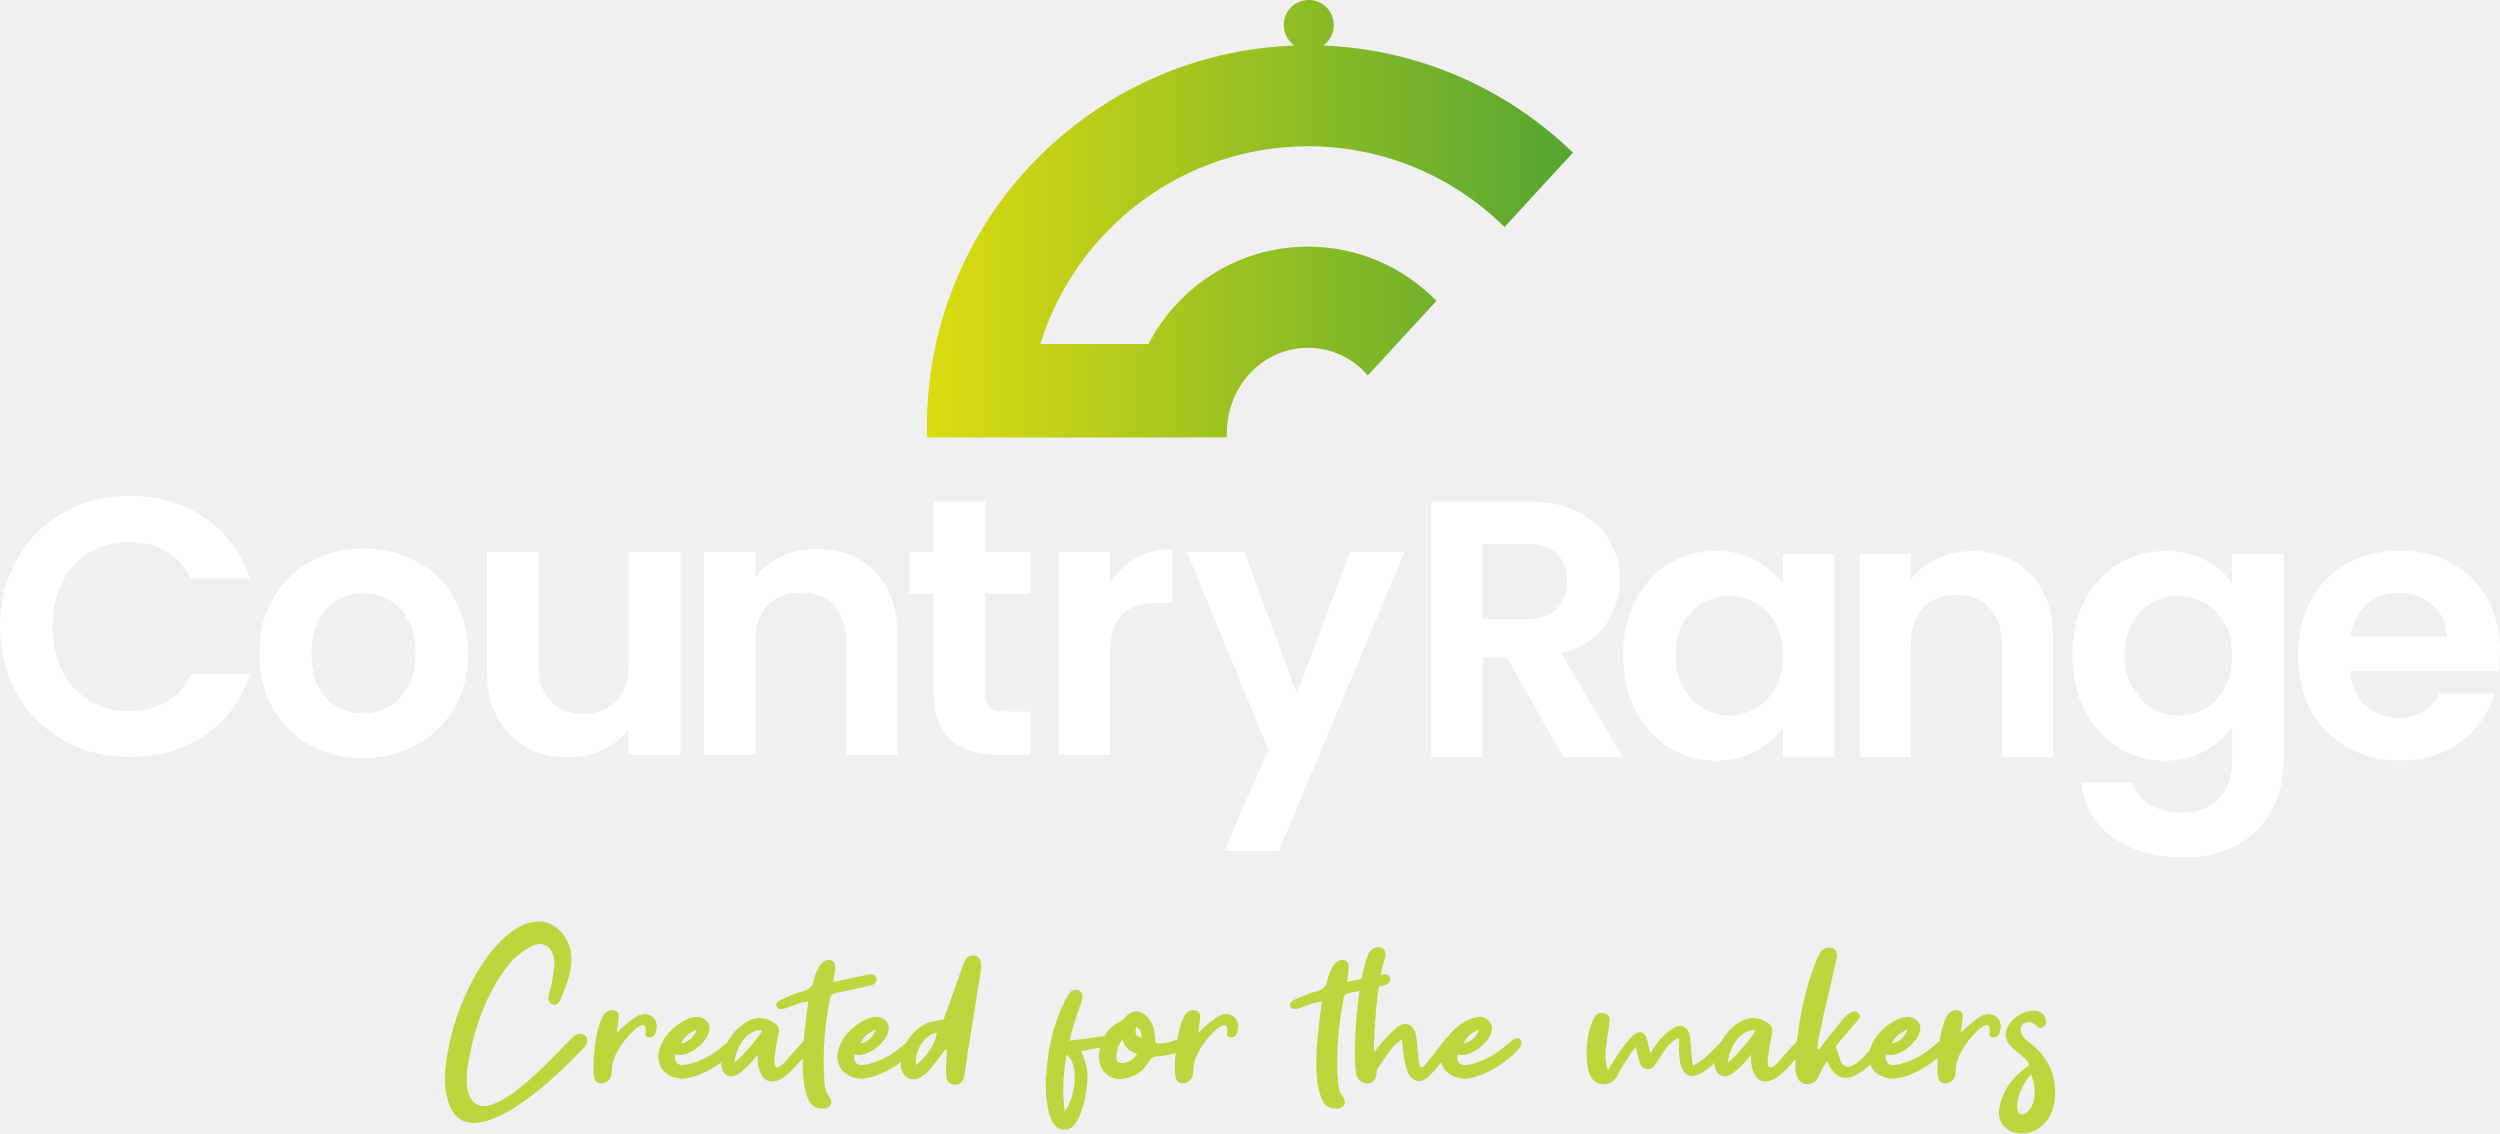
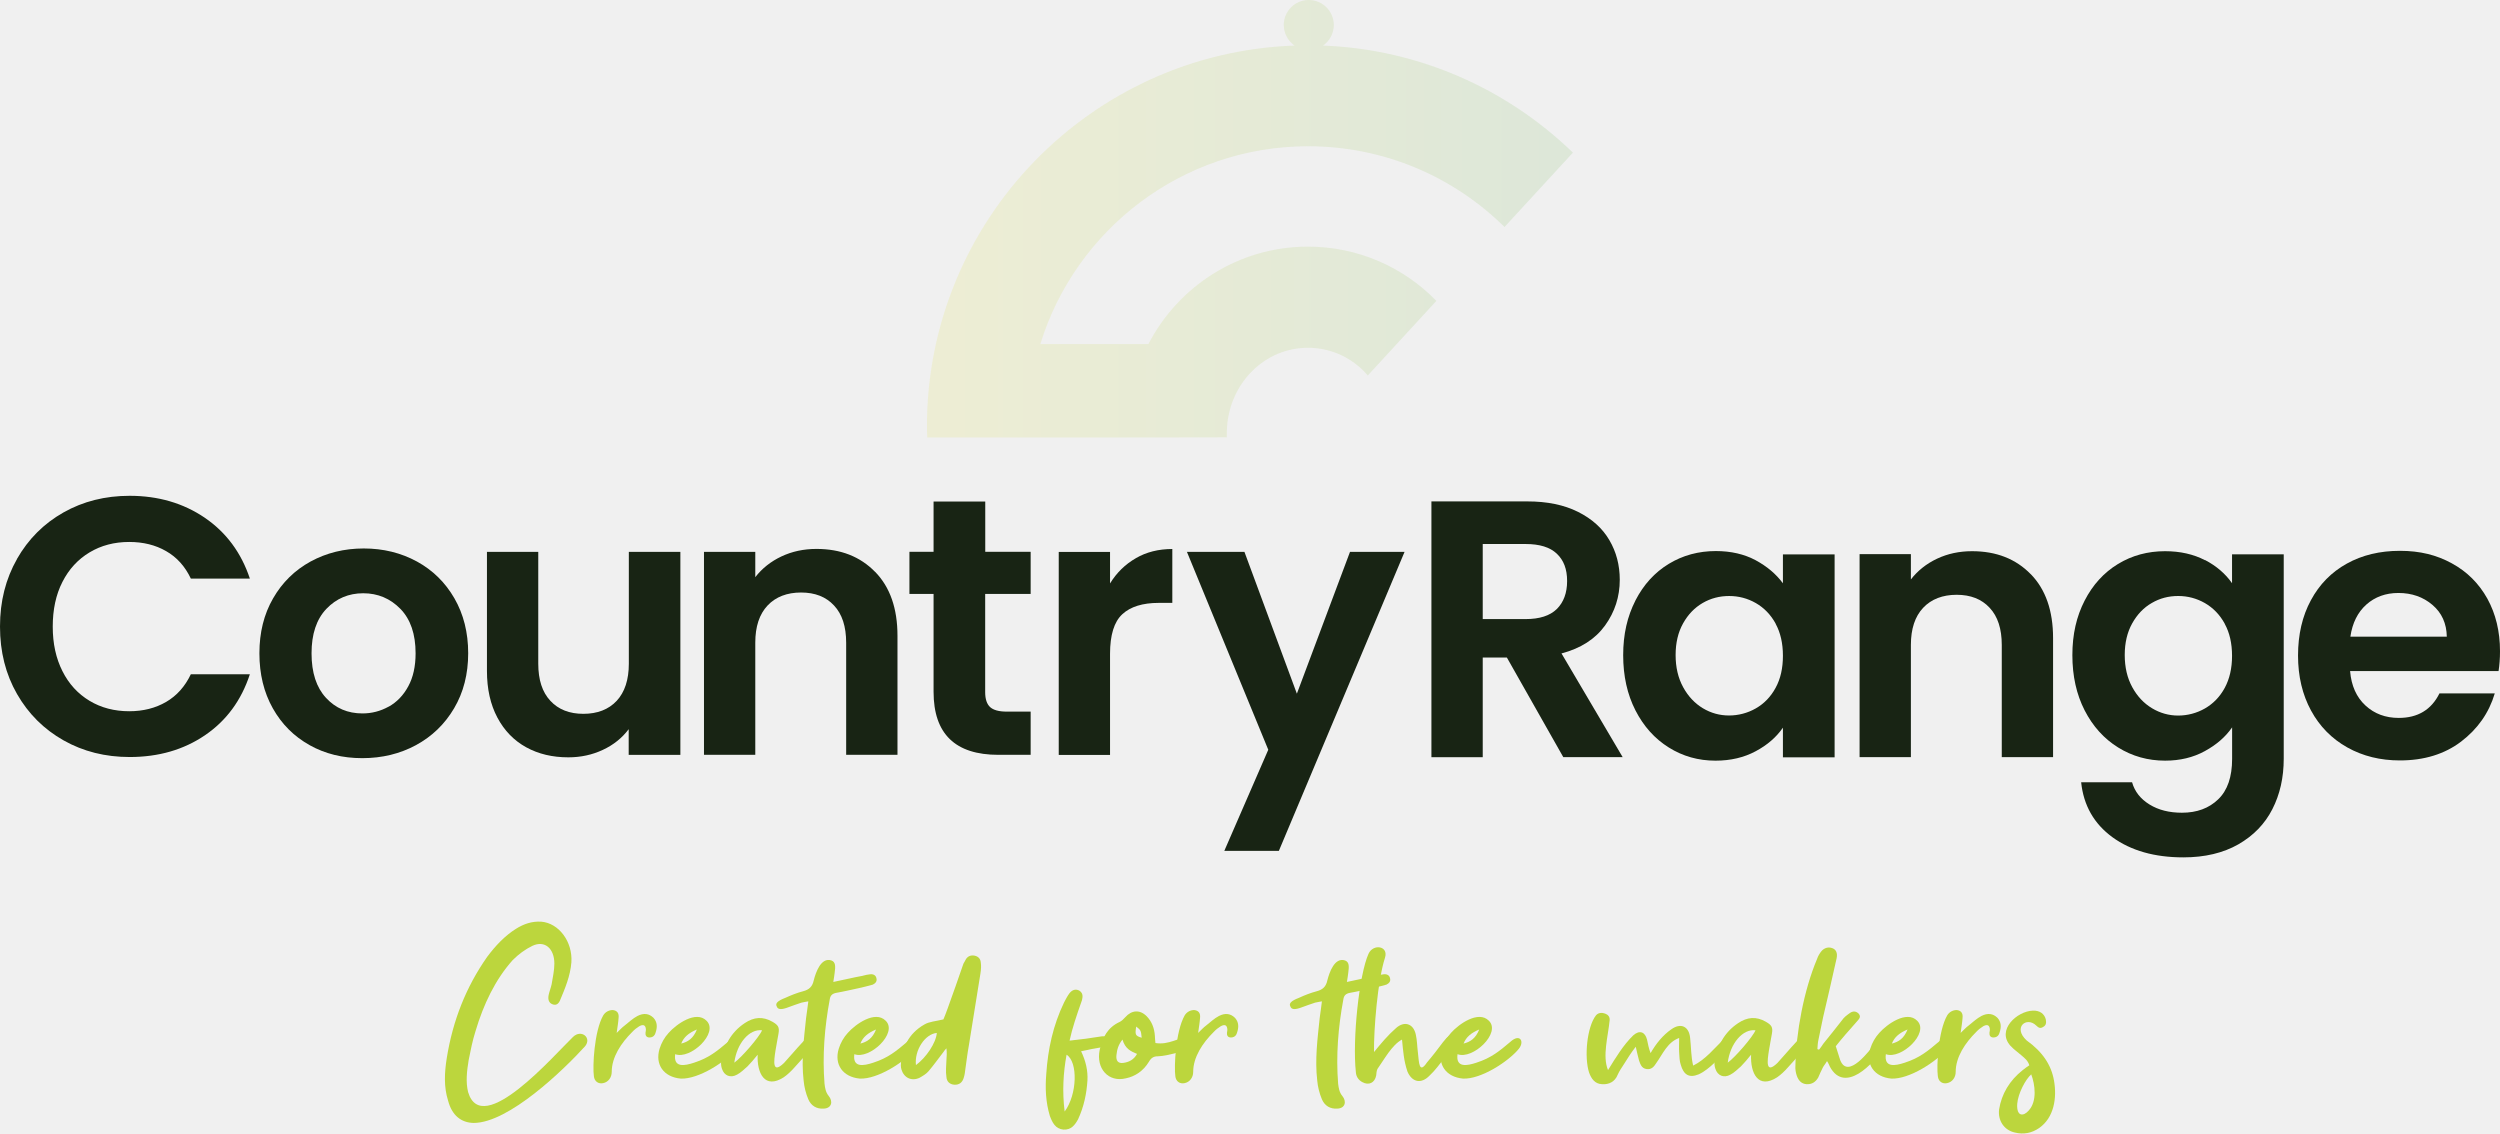
- <svg xmlns="http://www.w3.org/2000/svg" viewBox="0 0 236 107" fill="none">
+ <svg xmlns="http://www.w3.org/2000/svg" width="236" height="107" viewBox="0 0 236 107" fill="none">
  <path d="M44.191 103.099C43.958 102.171 44.062 101.144 44.243 100.066C44.425 99.138 44.606 98.236 44.891 97.334C45.643 94.802 46.758 92.471 48.391 90.641C48.936 90.09 49.584 89.613 50.258 89.287C51.425 88.736 52.332 89.538 52.332 90.967C52.332 91.618 52.176 92.27 52.073 92.922C51.995 93.273 51.865 93.574 51.787 93.95C51.71 94.351 51.813 94.677 52.15 94.802C52.462 94.927 52.695 94.802 52.85 94.476C53.343 93.298 53.836 92.145 53.939 90.841C54.069 88.886 52.747 87.132 51.087 87.006C50.232 86.956 49.454 87.207 48.702 87.683C47.665 88.335 46.758 89.287 45.98 90.34C44.01 93.147 42.739 96.331 42.169 99.915C41.962 101.244 41.884 102.597 42.299 103.901C42.661 105.28 43.517 105.981 44.71 106.006C48.028 106.006 53.213 100.993 55.236 98.762C55.884 97.96 54.873 97.133 54.095 97.885C52.384 99.514 45.513 107.51 44.191 103.099Z" fill="#BCD63D" />
  <path d="M58.214 97.509C58.292 96.933 58.369 96.506 58.395 96.08C58.447 95.629 58.24 95.403 57.877 95.353C57.54 95.328 57.151 95.504 56.944 95.855C56.088 97.359 55.932 100.692 56.062 101.595C56.114 102.096 56.503 102.347 56.944 102.247C57.436 102.146 57.747 101.695 57.747 101.194C57.747 99.79 58.629 98.462 59.692 97.409C59.873 97.208 60.132 97.008 60.34 96.882C60.703 96.682 60.91 96.757 60.962 97.083C60.988 97.208 60.962 97.359 60.936 97.484C60.91 97.735 61.014 97.91 61.247 97.935C61.584 97.96 61.792 97.785 61.869 97.534C62.077 96.958 62.051 96.481 61.688 96.08C61.273 95.679 60.781 95.604 60.184 95.905C59.743 96.13 59.355 96.506 58.94 96.832C58.732 96.983 58.551 97.183 58.214 97.509Z" fill="#BCD63D" />
  <path d="M63.738 99.514C65.164 100.066 67.886 97.509 66.693 96.356C65.708 95.353 63.842 96.682 63.116 97.509C62.727 97.935 62.442 98.436 62.26 99.013C61.819 100.492 62.649 101.67 64.256 101.82C65.942 101.896 68.534 100.216 69.519 99.013C70.09 98.311 69.623 97.534 68.742 98.336C67.704 99.213 66.927 99.865 65.527 100.316C64.619 100.617 63.556 100.818 63.738 99.514ZM65.786 97.183C65.449 98.035 64.93 98.361 64.308 98.512C64.542 97.91 65.008 97.509 65.786 97.183Z" fill="#BCD63D" />
  <path d="M71.523 99.564C71.445 101.319 72.197 102.848 73.986 101.695C74.349 101.444 74.686 101.119 74.997 100.768C75.904 99.765 75.853 99.84 76.708 98.812C76.786 98.737 76.864 98.662 76.89 98.562C76.915 98.411 76.967 98.186 76.864 98.111C76.76 97.985 76.501 97.885 76.319 97.935C76.164 97.985 75.982 98.161 75.853 98.286C74.919 99.289 74.971 99.289 74.012 100.342C72.871 101.444 73.053 100.166 73.208 99.163C73.286 98.612 73.415 98.086 73.493 97.559C73.597 96.958 73.442 96.757 72.923 96.456C72.016 95.93 71.16 96.005 70.304 96.582C68.982 97.459 68.334 98.737 68.075 100.216C68.049 100.417 68.075 100.667 68.153 100.893C68.36 101.545 68.956 101.795 69.579 101.444C69.915 101.269 70.253 100.943 70.564 100.667C70.875 100.342 71.186 99.991 71.523 99.564ZM69.319 100.316C69.553 98.487 70.745 97.108 71.938 97.258C71.704 97.86 70.019 99.815 69.319 100.316Z" fill="#BCD63D" />
  <path d="M78.664 92.696C78.716 92.345 78.768 92.095 78.793 91.819C78.871 91.243 78.897 90.816 78.482 90.666C77.497 90.34 77.005 91.819 76.823 92.521C76.694 93.147 76.382 93.423 75.812 93.574C75.242 93.724 74.671 93.95 74.127 94.2C73.401 94.476 73.168 94.727 73.323 95.002C73.427 95.328 73.79 95.328 74.438 95.078C74.853 94.927 75.268 94.777 75.656 94.651C75.864 94.601 76.045 94.576 76.305 94.526C76.227 95.078 76.175 95.604 76.097 96.08C75.89 98.061 75.631 100.016 75.864 102.021C75.916 102.597 76.071 103.224 76.305 103.776C76.564 104.377 77.082 104.703 77.757 104.653C78.508 104.628 78.664 103.976 78.223 103.45C77.938 103.099 77.886 102.698 77.834 102.297C77.627 99.665 77.834 96.983 78.327 94.351C78.379 93.975 78.56 93.799 78.949 93.724C79.675 93.599 80.634 93.373 81.334 93.223C81.671 93.147 82.034 93.047 82.397 92.947C82.656 92.822 82.812 92.621 82.734 92.345C82.682 92.07 82.449 91.944 82.164 91.969C81.931 91.995 81.645 92.045 81.412 92.12C80.556 92.27 79.571 92.521 78.664 92.696Z" fill="#BCD63D" />
  <path d="M80.65 99.514C82.076 100.066 84.799 97.509 83.606 96.356C82.621 95.353 80.754 96.682 80.028 97.509C79.639 97.935 79.354 98.436 79.173 99.013C78.732 100.492 79.562 101.67 81.169 101.82C82.854 101.896 85.447 100.216 86.432 99.013C87.002 98.311 86.536 97.534 85.654 98.336C84.617 99.213 83.839 99.865 82.439 100.316C81.532 100.617 80.469 100.818 80.65 99.514ZM82.699 97.183C82.362 98.035 81.843 98.361 81.221 98.512C81.454 97.91 81.921 97.509 82.699 97.183Z" fill="#BCD63D" />
  <path d="M89.058 96.231C88.358 96.406 87.736 96.431 87.269 96.707C85.765 97.559 85.117 98.938 85.039 100.567C85.039 100.692 85.065 100.843 85.091 100.943C85.324 101.745 86.05 102.096 86.802 101.745C87.113 101.57 87.45 101.369 87.658 101.119C88.15 100.542 88.591 99.915 89.058 99.314C89.135 99.189 89.239 99.063 89.343 98.963C89.395 99.364 89.369 99.715 89.343 100.091C89.317 100.617 89.265 101.169 89.343 101.67C89.369 102.121 89.68 102.372 90.095 102.397C90.535 102.422 90.847 102.196 90.976 101.745C91.028 101.595 91.054 101.444 91.08 101.294C91.21 100.392 91.313 99.489 91.469 98.637C91.832 96.356 92.195 94.125 92.558 91.869C92.61 91.518 92.635 91.167 92.584 90.841C92.558 90.516 92.35 90.29 92.013 90.215C91.65 90.14 91.339 90.265 91.158 90.591C91.08 90.716 91.028 90.867 90.95 90.967C90.458 92.371 89.965 93.824 89.447 95.228C89.317 95.604 89.162 95.98 89.058 96.231ZM86.465 100.542C86.31 99.138 87.321 97.609 88.436 97.509C88.358 98.462 87.424 99.84 86.465 100.542Z" fill="#BCD63D" />
  <path d="M100.968 98.236C101.228 97.033 101.617 95.905 102.135 94.426C102.213 94.1 102.265 93.774 101.902 93.523C101.591 93.348 101.254 93.398 100.968 93.749C100.761 94.025 100.606 94.326 100.45 94.626C99.413 96.782 98.92 99.038 98.765 101.419C98.661 102.723 98.713 104.026 99.102 105.33C99.335 105.956 99.62 106.558 100.372 106.633C101.124 106.683 101.487 106.182 101.772 105.656C102.317 104.477 102.576 103.249 102.654 101.996C102.706 101.068 102.498 100.166 102.057 99.239C103.224 98.988 102.861 99.063 104.261 98.812C105.039 98.612 104.806 97.71 103.976 97.835C102.472 98.061 102.55 98.061 100.968 98.236ZM100.502 104.929C100.268 103.024 100.372 101.294 100.683 99.564C101.772 100.241 101.694 103.324 100.502 104.929Z" fill="#BCD63D" />
  <path d="M109.073 98.462C109.047 98.186 109.021 97.96 109.021 97.785C108.969 97.058 108.736 96.431 108.243 95.93C107.595 95.278 106.817 95.353 106.221 96.03C106.065 96.206 105.884 96.381 105.676 96.481C104.588 96.983 104.069 97.91 103.81 99.113C103.447 100.868 104.639 102.196 106.273 101.795C107.154 101.62 107.932 101.094 108.451 100.241C108.684 99.84 108.917 99.715 109.306 99.715C109.851 99.69 110.369 99.564 110.888 99.439C111.173 99.364 111.406 99.213 111.614 99.038C111.743 98.938 111.821 98.637 111.743 98.537C111.665 98.336 111.484 98.186 111.276 98.136C111.147 98.111 110.965 98.211 110.784 98.261C110.239 98.436 109.721 98.562 109.073 98.462ZM105.962 98.136C106.221 99.013 106.739 99.239 107.336 99.489C107.025 100.041 106.584 100.266 106.014 100.342C105.547 100.392 105.339 100.141 105.391 99.615C105.443 99.088 105.573 98.612 105.962 98.136ZM107.258 96.907C107.699 97.258 107.699 97.258 107.776 97.96C107.18 97.785 107.128 97.684 107.258 96.907Z" fill="#BCD63D" />
  <path d="M113.104 97.509C113.182 96.933 113.259 96.506 113.285 96.08C113.337 95.629 113.13 95.403 112.767 95.353C112.43 95.328 112.041 95.504 111.833 95.855C110.978 97.359 110.822 100.692 110.952 101.595C111.004 102.096 111.393 102.347 111.833 102.247C112.326 102.146 112.637 101.695 112.637 101.194C112.637 99.79 113.519 98.462 114.582 97.409C114.763 97.208 115.022 97.008 115.23 96.882C115.593 96.682 115.8 96.757 115.852 97.083C115.878 97.208 115.852 97.359 115.826 97.484C115.8 97.735 115.904 97.91 116.137 97.935C116.474 97.96 116.682 97.785 116.759 97.534C116.967 96.958 116.941 96.481 116.578 96.08C116.163 95.679 115.671 95.604 115.074 95.905C114.633 96.13 114.245 96.506 113.83 96.832C113.622 96.983 113.441 97.183 113.104 97.509Z" fill="#BCD63D" />
  <path d="M127.148 92.696C127.2 92.345 127.252 92.095 127.278 91.819C127.356 91.243 127.382 90.816 126.967 90.666C125.982 90.34 125.489 91.819 125.308 92.521C125.178 93.147 124.867 93.423 124.297 93.574C123.726 93.724 123.156 93.95 122.611 94.2C121.885 94.476 121.652 94.727 121.808 95.002C121.911 95.328 122.274 95.328 122.922 95.078C123.337 94.927 123.752 94.777 124.141 94.651C124.348 94.601 124.53 94.576 124.789 94.526C124.711 95.078 124.66 95.604 124.582 96.08C124.374 98.061 124.115 100.016 124.348 102.021C124.4 102.597 124.556 103.224 124.789 103.776C125.048 104.377 125.567 104.703 126.241 104.653C126.993 104.628 127.148 103.976 126.708 103.45C126.422 103.099 126.371 102.698 126.319 102.297C126.111 99.665 126.319 96.983 126.811 94.351C126.863 93.975 127.045 93.799 127.434 93.724C128.16 93.599 129.119 93.373 129.819 93.223C130.156 93.147 130.519 93.047 130.882 92.947C131.141 92.822 131.297 92.621 131.219 92.345C131.167 92.07 130.934 91.944 130.648 91.969C130.415 91.995 130.13 92.045 129.897 92.12C129.041 92.27 128.056 92.521 127.148 92.696Z" fill="#BCD63D" />
  <path d="M134.709 100.291C133.957 101.419 133.957 100.316 133.853 99.389C133.776 98.787 133.776 98.186 133.646 97.634C133.413 96.632 132.583 96.356 131.805 97.033C131.028 97.71 130.379 98.487 129.705 99.314C129.679 97.208 130.042 92.571 130.742 90.415C131.105 89.287 129.628 89.062 129.187 90.039C128.305 91.995 127.657 98.111 127.994 101.219C128.02 101.62 128.228 101.946 128.591 102.146C129.213 102.497 129.783 102.221 129.913 101.52C129.939 101.319 129.939 101.068 130.042 100.893C130.639 100.066 131.391 98.637 132.35 98.136C132.453 99.138 132.505 100.116 132.868 101.169C133.309 102.171 134.165 102.347 134.942 101.545C135.487 101.043 135.902 100.442 136.368 99.865C136.731 99.414 137.016 98.963 137.328 98.487C137.483 98.261 137.509 98.035 137.224 97.835C136.965 97.684 136.757 97.785 136.55 97.985C136.446 98.111 136.342 98.236 136.213 98.386C135.72 99.038 135.253 99.665 134.709 100.291Z" fill="#BCD63D" />
  <path d="M137.591 99.514C139.017 100.066 141.739 97.509 140.547 96.356C139.562 95.353 137.695 96.682 136.969 97.509C136.58 97.935 136.295 98.436 136.113 99.013C135.673 100.492 136.502 101.67 138.11 101.82C139.795 101.896 142.388 100.216 143.373 99.013C143.943 98.311 143.476 97.534 142.595 98.336C141.558 99.213 140.78 99.865 139.38 100.316C138.473 100.617 137.41 100.818 137.591 99.514ZM139.639 97.183C139.302 98.035 138.784 98.361 138.162 98.512C138.395 97.91 138.862 97.509 139.639 97.183Z" fill="#BCD63D" />
  <path d="M155.815 99.414C155.66 99.038 155.556 98.512 155.478 98.136C155.297 97.409 154.778 97.208 154.182 97.735C153.249 98.637 152.523 99.84 151.797 101.018C151.252 99.69 151.797 97.885 151.952 96.306C151.978 95.98 151.797 95.779 151.512 95.679C151.226 95.579 150.889 95.579 150.656 95.855C149.801 96.958 149.541 99.79 150.008 101.244C150.215 101.82 150.552 102.322 151.226 102.347C151.875 102.397 152.445 102.121 152.704 101.469C152.86 101.119 153.093 100.768 153.326 100.417C153.638 99.915 153.949 99.414 154.415 98.812C154.493 99.239 154.623 99.665 154.726 100.116C154.856 100.467 154.96 100.843 155.426 100.918C155.919 100.993 156.152 100.667 156.36 100.342C156.956 99.514 157.397 98.386 158.512 97.985C158.512 98.512 158.486 98.938 158.512 99.339C158.538 99.74 158.538 100.166 158.667 100.517C158.926 101.444 159.445 101.795 160.352 101.419C161.364 100.968 162.478 99.715 163.204 98.888C163.541 98.336 163.049 97.785 162.582 98.236C161.908 98.888 160.975 100.041 159.834 100.592C159.626 99.74 159.652 98.888 159.549 97.985C159.445 96.882 158.667 96.531 157.786 97.158C156.982 97.71 156.334 98.512 155.815 99.414Z" fill="#BCD63D" />
  <path d="M165.302 99.564C165.224 101.319 165.976 102.848 167.765 101.695C168.128 101.444 168.465 101.119 168.776 100.768C169.683 99.765 169.631 99.84 170.487 98.812C170.565 98.737 170.643 98.662 170.668 98.562C170.694 98.411 170.746 98.186 170.643 98.111C170.539 97.985 170.28 97.885 170.098 97.935C169.943 97.985 169.761 98.161 169.631 98.286C168.698 99.289 168.75 99.289 167.791 100.342C166.65 101.444 166.831 100.166 166.987 99.163C167.065 98.612 167.194 98.086 167.272 97.559C167.376 96.958 167.22 96.757 166.702 96.456C165.794 95.93 164.939 96.005 164.083 96.582C162.761 97.459 162.113 98.737 161.854 100.216C161.828 100.417 161.854 100.667 161.931 100.893C162.139 101.545 162.735 101.795 163.357 101.444C163.694 101.269 164.031 100.943 164.343 100.667C164.654 100.342 164.965 99.991 165.302 99.564ZM163.098 100.316C163.331 98.487 164.524 97.108 165.717 97.258C165.483 97.86 163.798 99.815 163.098 100.316Z" fill="#BCD63D" />
  <path d="M171.717 99.088C171.665 99.063 171.613 99.063 171.561 99.038C171.587 98.787 171.587 98.512 171.639 98.261C171.795 97.534 171.95 96.757 172.106 96.005C172.469 94.501 173.039 91.969 173.376 90.465C173.48 89.964 173.324 89.638 172.987 89.513C172.624 89.362 172.209 89.463 171.924 89.814C171.769 90.014 171.613 90.265 171.535 90.516C170.291 93.448 169.539 97.484 169.487 100.592C169.461 100.918 169.513 101.244 169.617 101.545C169.772 101.996 170.058 102.322 170.55 102.347C171.069 102.372 171.406 102.121 171.639 101.72C171.769 101.419 171.924 101.068 172.08 100.768C172.184 100.567 172.339 100.417 172.469 100.166C172.624 100.392 172.676 100.567 172.754 100.718C174.154 103.274 176.876 100.442 177.835 98.863C178.146 98.386 177.446 98.01 177.084 98.411C176.461 99.189 174.439 101.946 173.713 100.066C173.584 99.665 173.454 99.264 173.298 98.762C173.895 98.01 174.569 97.233 175.269 96.456C175.476 96.206 175.735 96.005 175.45 95.679C175.165 95.403 174.854 95.454 174.595 95.654C174.309 95.855 174.05 96.055 173.869 96.331C173.298 97.058 172.728 97.785 172.132 98.512C172.002 98.737 171.846 98.913 171.717 99.088Z" fill="#BCD63D" />
  <path d="M178.025 99.514C179.45 100.066 182.173 97.509 180.98 96.356C179.995 95.353 178.128 96.682 177.402 97.509C177.013 97.935 176.728 98.436 176.547 99.013C176.106 100.492 176.936 101.67 178.543 101.82C180.228 101.896 182.821 100.216 183.806 99.013C184.376 98.311 183.91 97.534 183.028 98.336C181.991 99.213 181.213 99.865 179.813 100.316C178.906 100.617 177.843 100.818 178.025 99.514ZM180.073 97.183C179.736 98.035 179.217 98.361 178.595 98.512C178.828 97.91 179.295 97.509 180.073 97.183Z" fill="#BCD63D" />
  <path d="M185.084 97.509C185.161 96.933 185.239 96.506 185.265 96.08C185.317 95.629 185.11 95.403 184.747 95.353C184.41 95.328 184.021 95.504 183.813 95.855C182.958 97.359 182.802 100.692 182.932 101.595C182.984 102.096 183.373 102.347 183.813 102.247C184.306 102.146 184.617 101.695 184.617 101.194C184.617 99.79 185.499 98.462 186.561 97.409C186.743 97.208 187.002 97.008 187.21 96.882C187.573 96.682 187.78 96.757 187.832 97.083C187.858 97.208 187.832 97.359 187.806 97.484C187.78 97.735 187.884 97.91 188.117 97.935C188.454 97.96 188.661 97.785 188.739 97.534C188.947 96.958 188.921 96.481 188.558 96.08C188.143 95.679 187.65 95.604 187.054 95.905C186.613 96.13 186.224 96.506 185.81 96.832C185.602 96.983 185.421 97.183 185.084 97.509Z" fill="#BCD63D" />
  <path d="M191.308 98.211C189.986 96.983 191.308 95.93 192.215 96.807C192.423 97.008 192.604 97.133 192.889 96.933C193.174 96.782 193.174 96.506 193.123 96.231C192.993 95.704 192.552 95.378 191.904 95.403C190.4 95.454 188.456 97.233 189.778 98.712C190.089 99.063 190.504 99.339 190.841 99.64C191.126 99.89 191.437 100.116 191.567 100.567C191.334 100.718 191.126 100.868 190.945 101.018C189.7 101.996 188.948 103.274 188.715 104.728C188.586 105.781 189.182 106.683 190.193 106.909C190.997 107.109 191.774 106.984 192.5 106.483C193.9 105.505 194.186 103.65 193.9 102.021C193.641 100.517 192.811 99.289 191.308 98.211ZM191.748 101.419C192.111 102.372 192.319 103.951 191.515 104.828C191.023 105.405 190.348 105.43 190.426 104.202C190.504 103.199 191.23 101.871 191.748 101.419Z" fill="#BCD63D" />
-   <mask id="mask0_225_33" style="mask-type:luminance" maskUnits="userSpaceOnUse" x="87" y="0">
-     <path d="M121.19 2.364C121.19 3.165 121.59 3.872 122.204 4.3C102.952 4.979 87.501 20.838 87.501 40.246C87.501 40.604 87.515 40.961 87.53 41.318H109.739L115.811 41.297C115.811 40.932 115.811 40.568 115.839 40.211C116.161 36.132 119.39 32.831 123.476 32.831C125.733 32.831 127.762 33.853 129.119 35.446L135.598 28.402C132.519 25.245 128.219 23.281 123.476 23.281C116.918 23.281 111.232 27.024 108.41 32.481H98.209C101.531 21.68 111.603 13.808 123.483 13.808C130.705 13.808 137.255 16.716 142.027 21.43L148.485 14.408C142.32 8.444 134.048 4.658 124.897 4.3C125.511 3.872 125.912 3.165 125.912 2.364C125.912 1.057 124.854 0 123.547 0C122.24 0 121.183 1.057 121.183 2.364" fill="white" />
+   <mask id="mask0_225_33" style="mask-type:luminance" maskUnits="userSpaceOnUse" x="87" y="0" width="62" height="42">
+     <path d="M121.19 2.364C121.19 3.165 121.59 3.872 122.204 4.3C102.952 4.979 87.501 20.838 87.501 40.246C87.501 40.604 87.515 40.961 87.53 41.318H109.739L115.811 41.297C115.811 40.932 115.811 40.568 115.839 40.211C116.161 36.132 119.39 32.831 123.476 32.831C125.733 32.831 127.762 33.853 129.119 35.446L135.598 28.402C132.519 25.245 128.219 23.281 123.476 23.281C116.918 23.281 111.232 27.024 108.41 32.481H98.209C101.531 21.68 111.603 13.808 123.483 13.808C130.705 13.808 137.255 16.716 142.027 21.43L148.485 14.408C142.32 8.444 134.048 4.658 124.897 4.3C125.511 3.872 125.912 3.165 125.912 2.364C125.912 1.057 124.854 0 123.547 0C122.24 0 121.183 1.057 121.183 2.364" fill="#182414" />
  </mask>
  <g mask="url(#mask0_225_33)">
    <path d="M148.485 0H87.501V41.318H148.485V0Z" fill="url(#paint0_linear_225_33)" />
  </g>
-   <path d="M1.6 52.769C2.672 50.89 4.136 49.425 5.993 48.375C7.851 47.325 9.929 46.804 12.237 46.804C14.937 46.804 17.302 47.497 19.33 48.875C21.359 50.261 22.773 52.176 23.588 54.619H18.016C17.466 53.461 16.687 52.597 15.68 52.026C14.68 51.447 13.515 51.161 12.201 51.161C10.794 51.161 9.544 51.49 8.451 52.147C7.358 52.804 6.501 53.733 5.893 54.933C5.279 56.133 4.979 57.54 4.979 59.155C4.979 60.769 5.286 62.148 5.893 63.355C6.501 64.57 7.358 65.498 8.451 66.155C9.544 66.813 10.794 67.141 12.201 67.141C13.515 67.141 14.673 66.848 15.68 66.263C16.687 65.677 17.466 64.805 18.016 63.648H23.588C22.781 66.12 21.366 68.034 19.352 69.406C17.337 70.777 14.966 71.463 12.244 71.463C9.937 71.463 7.858 70.942 6.001 69.891C4.143 68.841 2.679 67.384 1.607 65.513C0.536 63.648 0 61.526 0 59.148C0 56.769 0.536 54.647 1.607 52.769" fill="#ffffff" />
-   <path d="M36.689 66.712C37.46 66.284 38.075 65.648 38.539 64.791C39.003 63.941 39.232 62.898 39.232 61.676C39.232 59.855 38.753 58.455 37.796 57.476C36.839 56.497 35.667 56.004 34.289 56.004C32.91 56.004 31.746 56.497 30.81 57.476C29.874 58.462 29.41 59.855 29.41 61.676C29.41 63.498 29.867 64.898 30.774 65.877C31.681 66.862 32.831 67.348 34.217 67.348C35.096 67.348 35.917 67.134 36.689 66.705M29.231 70.341C27.752 69.52 26.595 68.363 25.752 66.862C24.909 65.362 24.488 63.634 24.488 61.669C24.488 59.705 24.916 57.983 25.781 56.483C26.645 54.983 27.824 53.826 29.324 53.004C30.824 52.19 32.496 51.775 34.339 51.775C36.182 51.775 37.853 52.19 39.353 53.004C40.853 53.826 42.032 54.983 42.897 56.483C43.761 57.983 44.197 59.712 44.197 61.669C44.197 63.626 43.754 65.362 42.868 66.862C41.982 68.363 40.782 69.52 39.268 70.341C37.76 71.156 36.067 71.57 34.203 71.57C32.339 71.57 30.695 71.163 29.224 70.341" fill="#ffffff" />
-   <path d="M64.227 52.098V71.257H59.348V68.835C58.727 69.663 57.912 70.321 56.912 70.785C55.912 71.257 54.819 71.492 53.648 71.492C52.147 71.492 50.826 71.178 49.669 70.542C48.519 69.906 47.611 68.978 46.954 67.742C46.297 66.506 45.968 65.042 45.968 63.334V52.098H50.812V62.649C50.812 64.17 51.19 65.342 51.955 66.156C52.712 66.978 53.755 67.385 55.069 67.385C56.383 67.385 57.455 66.978 58.219 66.156C58.977 65.335 59.362 64.163 59.362 62.649V52.098H64.241H64.227Z" fill="#ffffff" />
-   <path d="M82.614 53.983C84.022 55.426 84.722 57.44 84.722 60.019V71.256H79.878V60.669C79.878 59.148 79.5 57.976 78.736 57.162C77.978 56.34 76.935 55.933 75.621 55.933C74.306 55.933 73.228 56.34 72.456 57.162C71.685 57.983 71.299 59.148 71.299 60.669V71.256H66.456V52.097H71.299V54.483C71.942 53.654 72.771 52.997 73.771 52.526C74.771 52.054 75.871 51.818 77.071 51.818C79.357 51.818 81.2 52.54 82.607 53.983" fill="#ffffff" />
-   <path d="M93.001 56.076V65.348C93.001 65.991 93.158 66.463 93.465 66.748C93.78 67.034 94.301 67.177 95.044 67.177H97.294V71.256H94.251C90.172 71.256 88.129 69.277 88.129 65.305V56.069H85.85V52.09H88.129V47.347H93.008V52.09H97.294V56.069H93.008L93.001 56.076Z" fill="#ffffff" />
-   <path d="M107.224 52.691C108.224 52.112 109.374 51.826 110.667 51.826V56.912H109.389C107.867 56.912 106.717 57.27 105.945 57.984C105.174 58.698 104.788 59.941 104.788 61.72V71.264H99.945V52.105H104.788V55.077C105.41 54.062 106.224 53.269 107.231 52.691" fill="#ffffff" />
-   <path d="M127.44 52.097L122.425 65.484L117.475 52.097H112.046L119.725 70.777L115.575 80.321H120.725L132.591 52.097H127.44Z" fill="#ffffff" />
-   <path d="M139.97 58.441H144.02C145.334 58.441 146.313 58.127 146.963 57.491C147.606 56.855 147.935 55.977 147.935 54.848C147.935 53.719 147.613 52.883 146.963 52.269C146.32 51.655 145.334 51.355 144.02 51.355H139.97V58.448V58.441ZM147.577 71.478L142.248 62.07H139.97V71.478H135.126V47.333H144.191C146.056 47.333 147.649 47.662 148.963 48.319C150.278 48.976 151.263 49.862 151.921 50.983C152.578 52.098 152.906 53.348 152.906 54.734C152.906 56.327 152.442 57.763 151.521 59.041C150.599 60.32 149.227 61.206 147.406 61.684L153.178 71.471H147.577V71.478Z" fill="#ffffff" />
-   <path d="M167.622 58.87C167.158 58.027 166.536 57.384 165.757 56.934C164.972 56.484 164.129 56.263 163.229 56.263C162.329 56.263 161.5 56.477 160.736 56.92C159.971 57.363 159.357 57.999 158.885 58.842C158.414 59.684 158.178 60.677 158.178 61.835C158.178 62.992 158.414 63.999 158.885 64.864C159.357 65.728 159.978 66.392 160.75 66.857C161.521 67.321 162.35 67.542 163.222 67.542C164.093 67.542 164.965 67.321 165.75 66.871C166.536 66.421 167.158 65.778 167.615 64.935C168.079 64.092 168.308 63.085 168.308 61.906C168.308 60.727 168.079 59.72 167.615 58.877M154.385 56.684C155.157 55.184 156.207 54.034 157.535 53.227C158.864 52.42 160.343 52.02 161.979 52.02C163.407 52.02 164.657 52.312 165.729 52.884C166.8 53.462 167.658 54.184 168.308 55.063V52.334H173.187V71.493H168.308V68.692C167.686 69.593 166.829 70.335 165.729 70.921C164.636 71.507 163.372 71.807 161.943 71.807C160.328 71.807 158.857 71.393 157.535 70.564C156.207 69.735 155.157 68.564 154.385 67.057C153.614 65.549 153.228 63.813 153.228 61.849C153.228 59.885 153.614 58.199 154.385 56.691" fill="#ffffff" />
-   <path d="M191.703 54.198C193.11 55.641 193.81 57.655 193.81 60.234V71.471H188.967V60.884C188.967 59.362 188.589 58.191 187.824 57.377C187.067 56.555 186.024 56.148 184.71 56.148C183.395 56.148 182.317 56.555 181.545 57.377C180.774 58.198 180.388 59.362 180.388 60.884V71.471H175.545V52.312H180.388V54.698C181.031 53.869 181.859 53.212 182.859 52.74C183.86 52.269 184.96 52.033 186.16 52.033C188.446 52.033 190.289 52.755 191.696 54.198" fill="#ffffff" />
-   <path d="M210.012 58.87C209.547 58.027 208.926 57.384 208.147 56.934C207.362 56.484 206.519 56.262 205.619 56.262C204.718 56.262 203.89 56.477 203.133 56.919C202.368 57.355 201.754 57.998 201.282 58.841C200.811 59.684 200.575 60.677 200.575 61.834C200.575 62.991 200.811 63.999 201.282 64.863C201.754 65.727 202.375 66.392 203.147 66.856C203.918 67.32 204.747 67.549 205.619 67.549C206.49 67.549 207.362 67.327 208.147 66.877C208.926 66.427 209.555 65.784 210.012 64.942C210.469 64.099 210.705 63.091 210.705 61.913C210.705 60.734 210.476 59.727 210.012 58.884M208.147 52.862C209.226 53.426 210.083 54.162 210.705 55.055V52.326H215.584V71.628C215.584 73.406 215.227 74.985 214.512 76.385C213.798 77.785 212.726 78.886 211.298 79.707C209.869 80.521 208.14 80.936 206.111 80.936C203.39 80.936 201.161 80.3 199.418 79.036C197.675 77.764 196.689 76.035 196.461 73.849H201.268C201.518 74.728 202.068 75.421 202.911 75.942C203.754 76.464 204.776 76.721 205.976 76.721C207.383 76.721 208.526 76.3 209.397 75.457C210.276 74.614 210.712 73.342 210.712 71.635V68.663C210.09 69.563 209.233 70.306 208.133 70.906C207.04 71.506 205.79 71.806 204.383 71.806C202.768 71.806 201.29 71.392 199.954 70.563C198.618 69.735 197.561 68.563 196.789 67.056C196.018 65.549 195.632 63.813 195.632 61.848C195.632 59.884 196.018 58.198 196.789 56.698C197.561 55.198 198.611 54.048 199.939 53.24C201.268 52.433 202.747 52.033 204.383 52.033C205.811 52.033 207.069 52.319 208.154 52.883" fill="#ffffff" />
-   <path d="M230.978 60.099C230.957 58.856 230.506 57.856 229.628 57.106C228.749 56.356 227.678 55.977 226.413 55.977C225.213 55.977 224.206 56.341 223.384 57.07C222.57 57.799 222.063 58.806 221.877 60.099H230.971H230.978ZM235.857 63.349H221.849C221.963 64.735 222.449 65.814 223.299 66.599C224.149 67.385 225.199 67.771 226.442 67.771C228.242 67.771 229.521 66.999 230.285 65.456H235.507C234.957 67.306 233.892 68.814 232.328 70.007C230.764 71.193 228.835 71.785 226.549 71.785C224.706 71.785 223.049 71.378 221.584 70.557C220.12 69.735 218.977 68.578 218.163 67.078C217.348 65.578 216.934 63.849 216.934 61.885C216.934 59.92 217.334 58.163 218.148 56.663C218.955 55.163 220.084 54.013 221.541 53.205C222.992 52.398 224.663 51.998 226.556 51.998C228.449 51.998 230.014 52.391 231.449 53.177C232.892 53.962 234.007 55.077 234.807 56.513C235.6 57.956 236 59.606 236 61.477C236 62.17 235.95 62.792 235.864 63.349" fill="#ffffff" />
+   <path d="M1.6 52.769C2.672 50.89 4.136 49.425 5.993 48.375C7.851 47.325 9.929 46.804 12.237 46.804C14.937 46.804 17.302 47.497 19.33 48.875C21.359 50.261 22.773 52.176 23.588 54.619H18.016C17.466 53.461 16.687 52.597 15.68 52.026C14.68 51.447 13.515 51.161 12.201 51.161C10.794 51.161 9.544 51.49 8.451 52.147C7.358 52.804 6.501 53.733 5.893 54.933C5.279 56.133 4.979 57.54 4.979 59.155C4.979 60.769 5.286 62.148 5.893 63.355C6.501 64.57 7.358 65.498 8.451 66.155C9.544 66.813 10.794 67.141 12.201 67.141C13.515 67.141 14.673 66.848 15.68 66.263C16.687 65.677 17.466 64.805 18.016 63.648H23.588C22.781 66.12 21.366 68.034 19.352 69.406C17.337 70.777 14.966 71.463 12.244 71.463C9.937 71.463 7.858 70.942 6.001 69.891C4.143 68.841 2.679 67.384 1.607 65.513C0.536 63.648 0 61.526 0 59.148C0 56.769 0.536 54.647 1.607 52.769" fill="#182414" />
+   <path d="M36.689 66.712C37.46 66.284 38.075 65.648 38.539 64.791C39.003 63.941 39.232 62.898 39.232 61.676C39.232 59.855 38.753 58.455 37.796 57.476C36.839 56.497 35.667 56.004 34.289 56.004C32.91 56.004 31.746 56.497 30.81 57.476C29.874 58.462 29.41 59.855 29.41 61.676C29.41 63.498 29.867 64.898 30.774 65.877C31.681 66.862 32.831 67.348 34.217 67.348C35.096 67.348 35.917 67.134 36.689 66.705M29.231 70.341C27.752 69.52 26.595 68.363 25.752 66.862C24.909 65.362 24.488 63.634 24.488 61.669C24.488 59.705 24.916 57.983 25.781 56.483C26.645 54.983 27.824 53.826 29.324 53.004C30.824 52.19 32.496 51.775 34.339 51.775C36.182 51.775 37.853 52.19 39.353 53.004C40.853 53.826 42.032 54.983 42.897 56.483C43.761 57.983 44.197 59.712 44.197 61.669C44.197 63.626 43.754 65.362 42.868 66.862C41.982 68.363 40.782 69.52 39.268 70.341C37.76 71.156 36.067 71.57 34.203 71.57C32.339 71.57 30.695 71.163 29.224 70.341" fill="#182414" />
+   <path d="M64.227 52.098V71.257H59.348V68.835C58.727 69.663 57.912 70.321 56.912 70.785C55.912 71.257 54.819 71.492 53.648 71.492C52.147 71.492 50.826 71.178 49.669 70.542C48.519 69.906 47.611 68.978 46.954 67.742C46.297 66.506 45.968 65.042 45.968 63.334V52.098H50.812V62.649C50.812 64.17 51.19 65.342 51.955 66.156C52.712 66.978 53.755 67.385 55.069 67.385C56.383 67.385 57.455 66.978 58.219 66.156C58.977 65.335 59.362 64.163 59.362 62.649V52.098H64.241H64.227Z" fill="#182414" />
+   <path d="M82.614 53.983C84.022 55.426 84.722 57.44 84.722 60.019V71.256H79.878V60.669C79.878 59.148 79.5 57.976 78.736 57.162C77.978 56.34 76.935 55.933 75.621 55.933C74.306 55.933 73.228 56.34 72.456 57.162C71.685 57.983 71.299 59.148 71.299 60.669V71.256H66.456V52.097H71.299V54.483C71.942 53.654 72.771 52.997 73.771 52.526C74.771 52.054 75.871 51.818 77.071 51.818C79.357 51.818 81.2 52.54 82.607 53.983" fill="#182414" />
+   <path d="M93.001 56.076V65.348C93.001 65.991 93.158 66.463 93.465 66.748C93.78 67.034 94.301 67.177 95.044 67.177H97.294V71.256H94.251C90.172 71.256 88.129 69.277 88.129 65.305V56.069H85.85V52.09H88.129V47.347H93.008V52.09H97.294V56.069H93.008L93.001 56.076Z" fill="#182414" />
+   <path d="M107.224 52.691C108.224 52.112 109.374 51.826 110.667 51.826V56.912H109.389C107.867 56.912 106.717 57.27 105.945 57.984C105.174 58.698 104.788 59.941 104.788 61.72V71.264H99.945V52.105H104.788V55.077C105.41 54.062 106.224 53.269 107.231 52.691" fill="#182414" />
+   <path d="M127.44 52.097L122.425 65.484L117.475 52.097H112.046L119.725 70.777L115.575 80.321H120.725L132.591 52.097H127.44Z" fill="#182414" />
+   <path d="M139.97 58.441H144.02C145.334 58.441 146.313 58.127 146.963 57.491C147.606 56.855 147.935 55.977 147.935 54.848C147.935 53.719 147.613 52.883 146.963 52.269C146.32 51.655 145.334 51.355 144.02 51.355H139.97V58.448V58.441ZM147.577 71.478L142.248 62.07H139.97V71.478H135.126V47.333H144.191C146.056 47.333 147.649 47.662 148.963 48.319C150.278 48.976 151.263 49.862 151.921 50.983C152.578 52.098 152.906 53.348 152.906 54.734C152.906 56.327 152.442 57.763 151.521 59.041C150.599 60.32 149.227 61.206 147.406 61.684L153.178 71.471H147.577V71.478Z" fill="#182414" />
+   <path d="M167.622 58.87C167.158 58.027 166.536 57.384 165.757 56.934C164.972 56.484 164.129 56.263 163.229 56.263C162.329 56.263 161.5 56.477 160.736 56.92C159.971 57.363 159.357 57.999 158.885 58.842C158.414 59.684 158.178 60.677 158.178 61.835C158.178 62.992 158.414 63.999 158.885 64.864C159.357 65.728 159.978 66.392 160.75 66.857C161.521 67.321 162.35 67.542 163.222 67.542C164.093 67.542 164.965 67.321 165.75 66.871C166.536 66.421 167.158 65.778 167.615 64.935C168.079 64.092 168.308 63.085 168.308 61.906C168.308 60.727 168.079 59.72 167.615 58.877M154.385 56.684C155.157 55.184 156.207 54.034 157.535 53.227C158.864 52.42 160.343 52.02 161.979 52.02C163.407 52.02 164.657 52.312 165.729 52.884C166.8 53.462 167.658 54.184 168.308 55.063V52.334H173.187V71.493H168.308V68.692C167.686 69.593 166.829 70.335 165.729 70.921C164.636 71.507 163.372 71.807 161.943 71.807C160.328 71.807 158.857 71.393 157.535 70.564C156.207 69.735 155.157 68.564 154.385 67.057C153.614 65.549 153.228 63.813 153.228 61.849C153.228 59.885 153.614 58.199 154.385 56.691" fill="#182414" />
+   <path d="M191.703 54.198C193.11 55.641 193.81 57.655 193.81 60.234V71.471H188.967V60.884C188.967 59.362 188.589 58.191 187.824 57.377C187.067 56.555 186.024 56.148 184.71 56.148C183.395 56.148 182.317 56.555 181.545 57.377C180.774 58.198 180.388 59.362 180.388 60.884V71.471H175.545V52.312H180.388V54.698C181.031 53.869 181.859 53.212 182.859 52.74C183.86 52.269 184.96 52.033 186.16 52.033C188.446 52.033 190.289 52.755 191.696 54.198" fill="#182414" />
+   <path d="M210.012 58.87C209.547 58.027 208.926 57.384 208.147 56.934C207.362 56.484 206.519 56.262 205.619 56.262C204.718 56.262 203.89 56.477 203.133 56.919C202.368 57.355 201.754 57.998 201.282 58.841C200.811 59.684 200.575 60.677 200.575 61.834C200.575 62.991 200.811 63.999 201.282 64.863C201.754 65.727 202.375 66.392 203.147 66.856C203.918 67.32 204.747 67.549 205.619 67.549C206.49 67.549 207.362 67.327 208.147 66.877C208.926 66.427 209.555 65.784 210.012 64.942C210.469 64.099 210.705 63.091 210.705 61.913C210.705 60.734 210.476 59.727 210.012 58.884M208.147 52.862C209.226 53.426 210.083 54.162 210.705 55.055V52.326H215.584V71.628C215.584 73.406 215.227 74.985 214.512 76.385C213.798 77.785 212.726 78.886 211.298 79.707C209.869 80.521 208.14 80.936 206.111 80.936C203.39 80.936 201.161 80.3 199.418 79.036C197.675 77.764 196.689 76.035 196.461 73.849H201.268C201.518 74.728 202.068 75.421 202.911 75.942C203.754 76.464 204.776 76.721 205.976 76.721C207.383 76.721 208.526 76.3 209.397 75.457C210.276 74.614 210.712 73.342 210.712 71.635V68.663C210.09 69.563 209.233 70.306 208.133 70.906C207.04 71.506 205.79 71.806 204.383 71.806C202.768 71.806 201.29 71.392 199.954 70.563C198.618 69.735 197.561 68.563 196.789 67.056C196.018 65.549 195.632 63.813 195.632 61.848C195.632 59.884 196.018 58.198 196.789 56.698C197.561 55.198 198.611 54.048 199.939 53.24C201.268 52.433 202.747 52.033 204.383 52.033C205.811 52.033 207.069 52.319 208.154 52.883" fill="#182414" />
+   <path d="M230.978 60.099C230.957 58.856 230.506 57.856 229.628 57.106C228.749 56.356 227.678 55.977 226.413 55.977C225.213 55.977 224.206 56.341 223.384 57.07C222.57 57.799 222.063 58.806 221.877 60.099H230.971H230.978ZM235.857 63.349H221.849C221.963 64.735 222.449 65.814 223.299 66.599C224.149 67.385 225.199 67.771 226.442 67.771C228.242 67.771 229.521 66.999 230.285 65.456H235.507C234.957 67.306 233.892 68.814 232.328 70.007C230.764 71.193 228.835 71.785 226.549 71.785C224.706 71.785 223.049 71.378 221.584 70.557C220.12 69.735 218.977 68.578 218.163 67.078C217.348 65.578 216.934 63.849 216.934 61.885C216.934 59.92 217.334 58.163 218.148 56.663C218.955 55.163 220.084 54.013 221.541 53.205C222.992 52.398 224.663 51.998 226.556 51.998C228.449 51.998 230.014 52.391 231.449 53.177C232.892 53.962 234.007 55.077 234.807 56.513C235.6 57.956 236 59.606 236 61.477C236 62.17 235.95 62.792 235.864 63.349" fill="#182414" />
  <defs>
    <linearGradient id="paint0_linear_225_33" x1="88.14" y1="21.334" x2="149.124" y2="21.334" gradientUnits="userSpaceOnUse">
      <stop stop-color="#DADB10" />
      <stop offset="1" stop-color="#53A533" />
    </linearGradient>
  </defs>
</svg>
